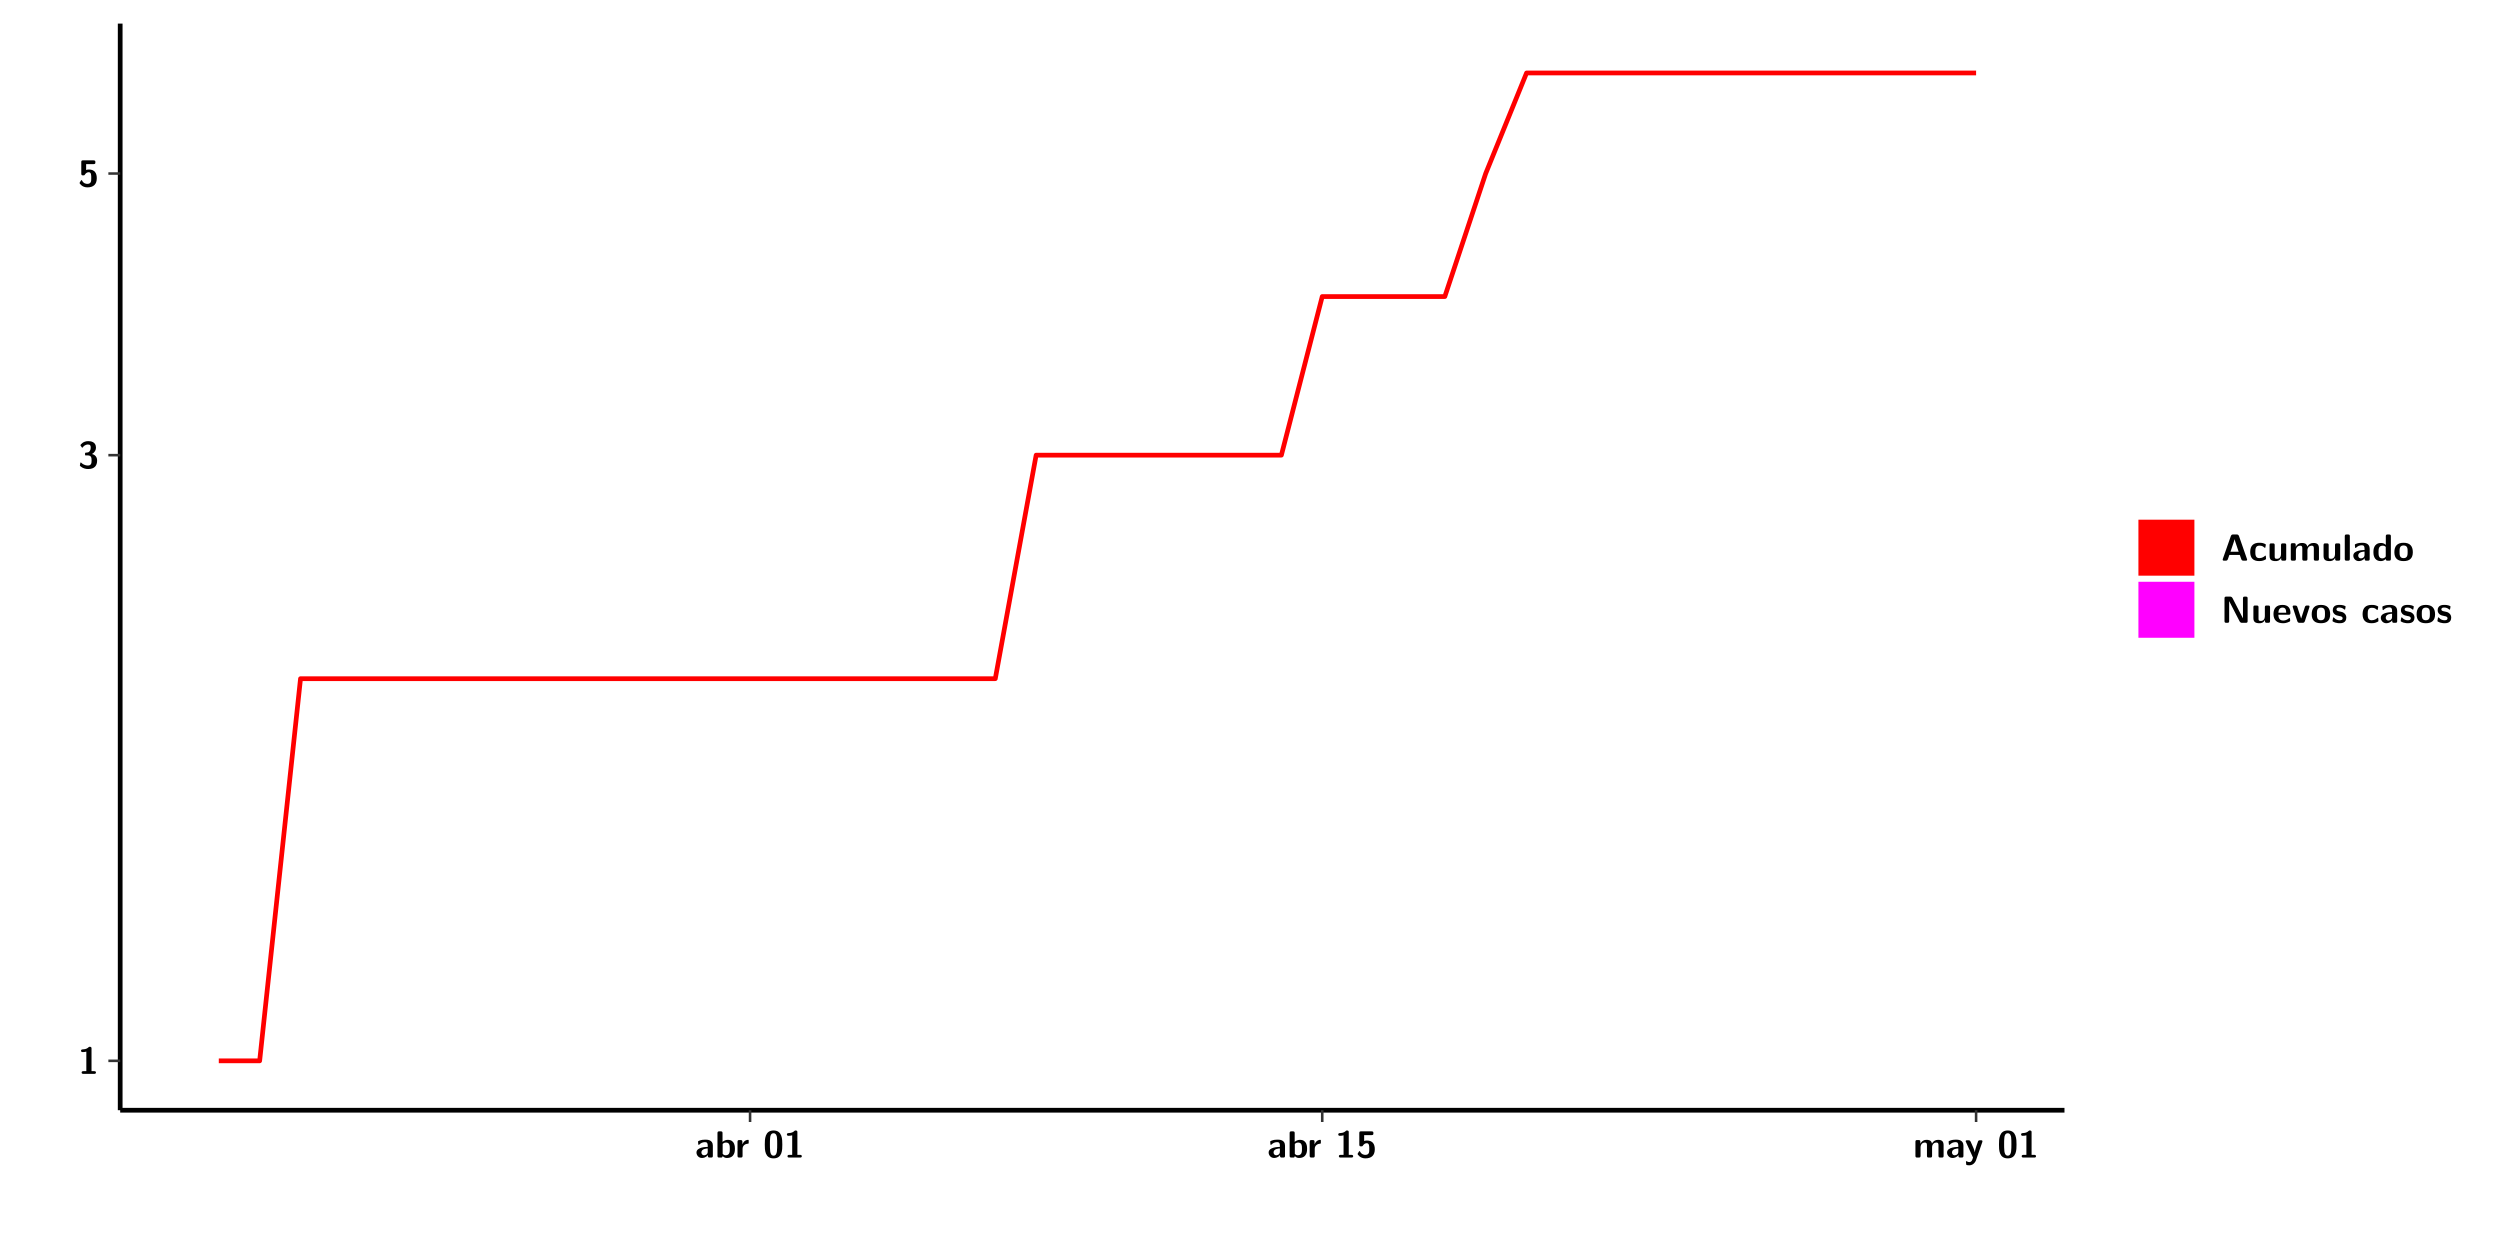
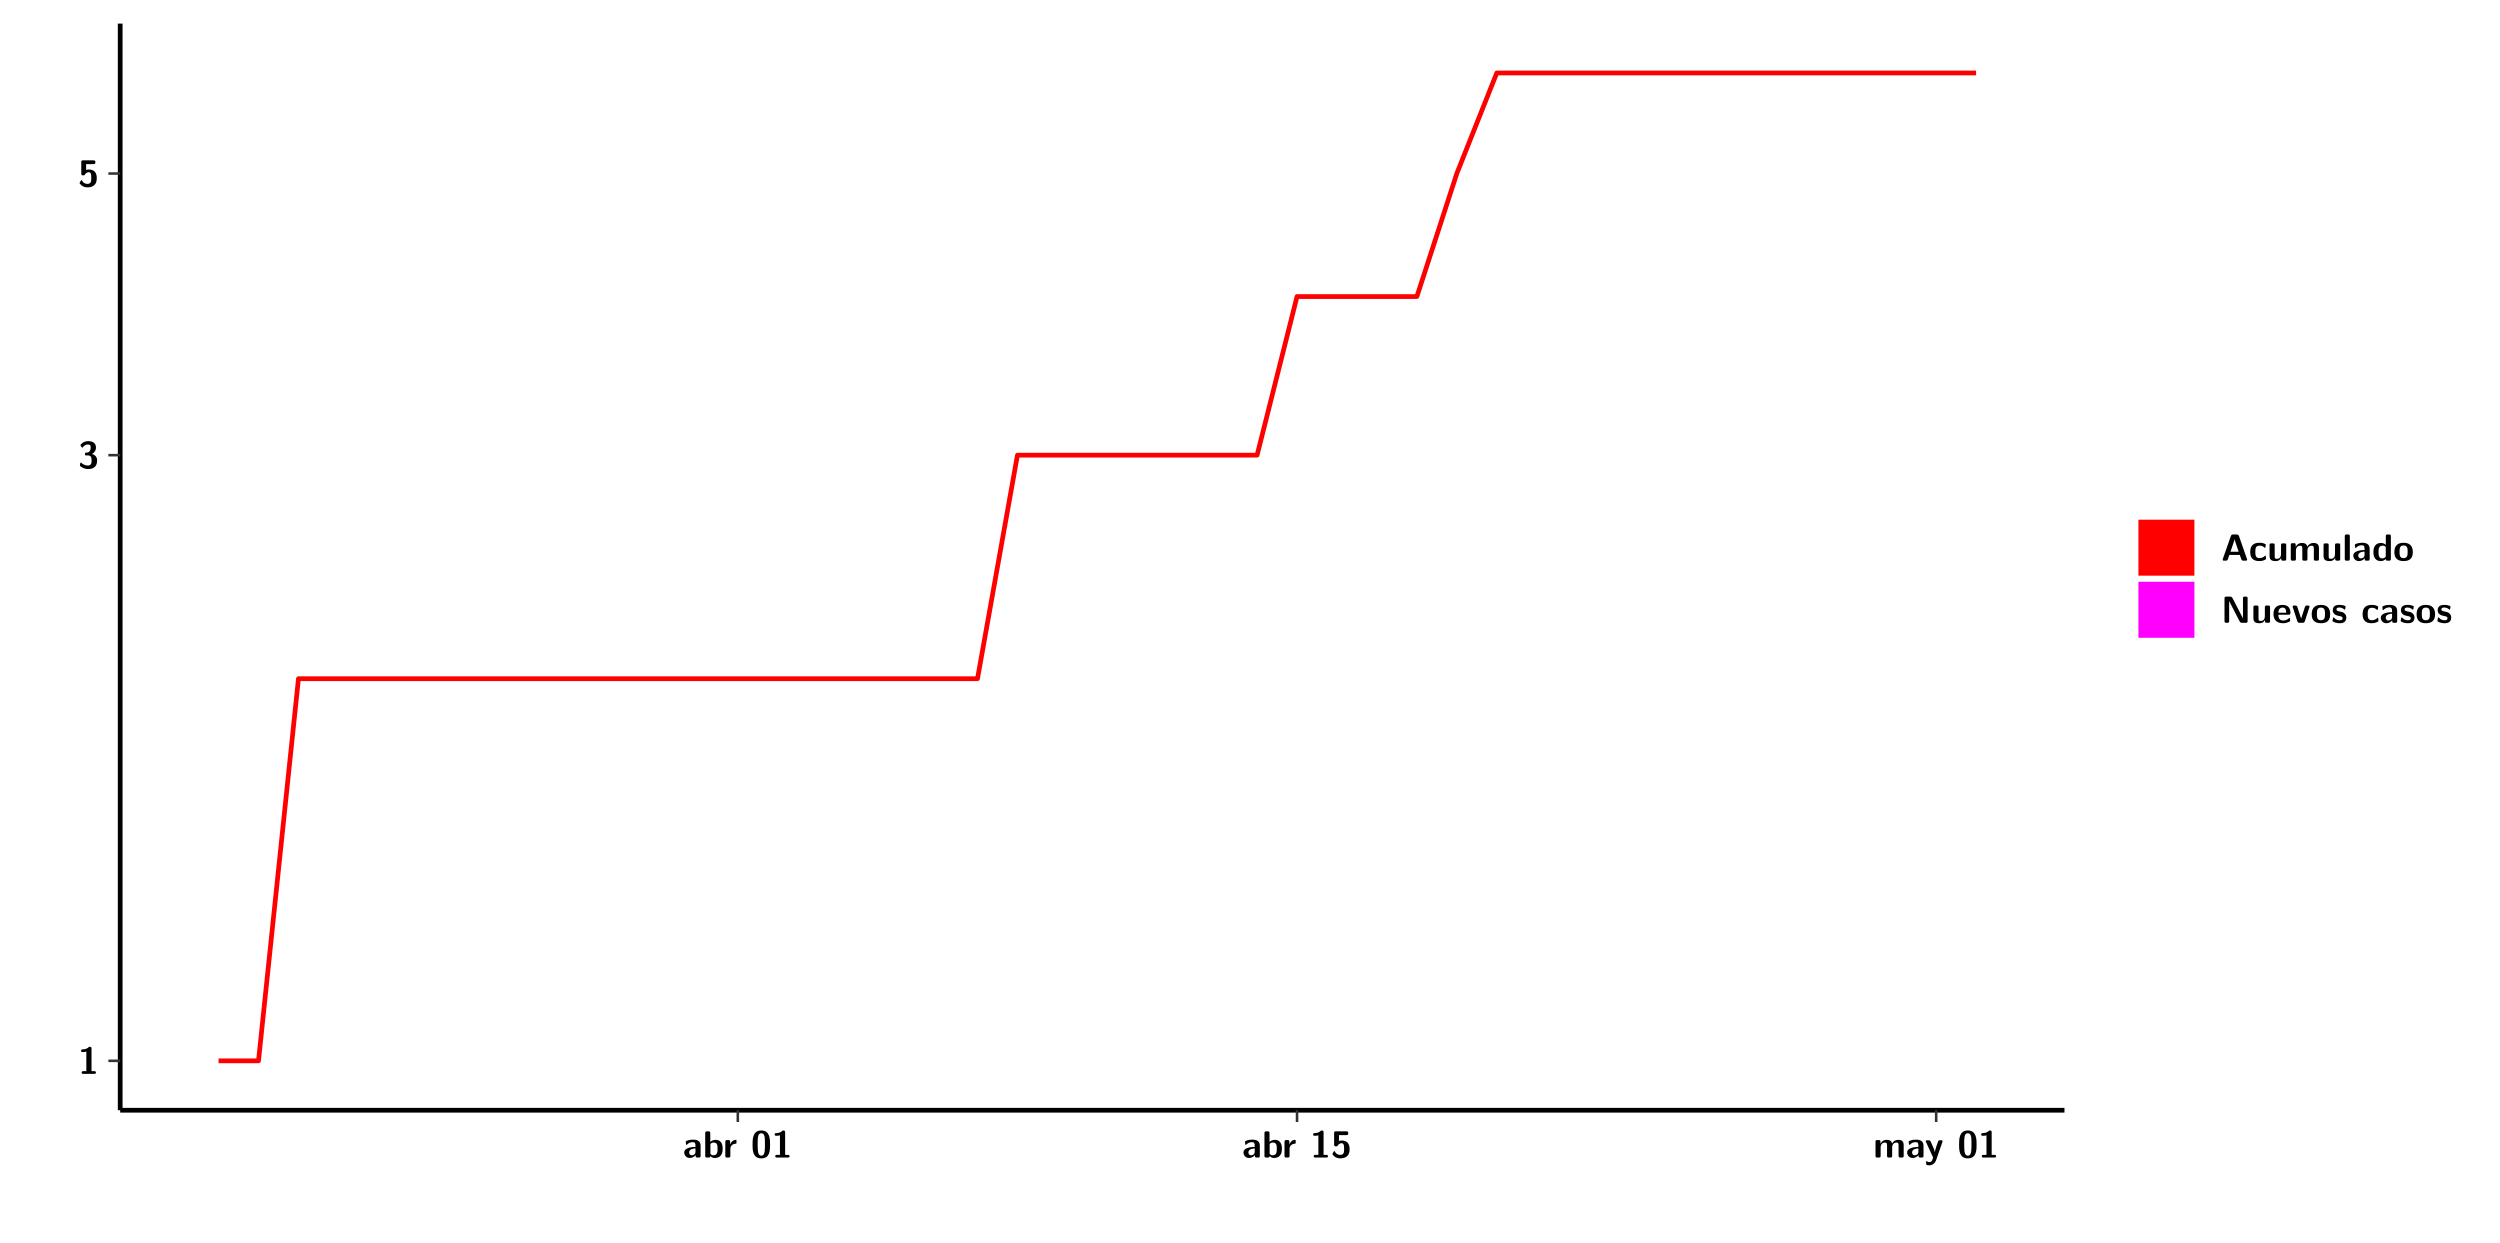
<svg xmlns="http://www.w3.org/2000/svg" xmlns:xlink="http://www.w3.org/1999/xlink" width="579.653pt" height="288pt" viewBox="0 0 579.653 288" version="1.1">
  <defs>
    <g>
      <symbol overflow="visible" id="glyph0-0">
        <path style="stroke:none;" d="" />
      </symbol>
      <symbol overflow="visible" id="glyph0-1">
        <path style="stroke:none;" d="M 3.109 -5.859 C 3.109 -6.016 3.109 -6.281 2.719 -6.281 C 2.547 -6.281 2.516 -6.266 2.406 -6.156 C 2.25 -6.016 1.922 -5.688 1.047 -5.672 C 0.891 -5.672 0.672 -5.609 0.672 -5.359 C 0.672 -5.047 0.969 -5.047 1.094 -5.047 C 1.344 -5.047 1.656 -5.078 1.906 -5.156 L 1.906 -0.625 L 1.234 -0.625 C 1.109 -0.625 0.812 -0.625 0.812 -0.312 C 0.812 0 1.109 0 1.234 0 L 3.719 0 C 3.828 0 4.141 0 4.141 -0.312 C 4.141 -0.625 3.828 -0.625 3.719 -0.625 L 3.109 -0.625 Z M 3.109 -5.859 " />
      </symbol>
      <symbol overflow="visible" id="glyph0-2">
        <path style="stroke:none;" d="M 0.844 -4.859 C 0.906 -4.766 0.953 -4.766 0.969 -4.766 C 1.031 -4.766 1.047 -4.797 1.094 -4.859 C 1.547 -5.5 2.172 -5.5 2.281 -5.5 C 2.844 -5.5 2.922 -5.203 2.922 -4.781 C 2.922 -4.656 2.922 -4.234 2.641 -3.906 C 2.438 -3.656 2.219 -3.641 1.953 -3.625 C 1.859 -3.609 1.688 -3.609 1.672 -3.578 C 1.609 -3.562 1.609 -3.5 1.609 -3.359 L 1.609 -3.203 C 1.609 -2.984 1.609 -2.969 1.844 -2.969 L 2.219 -2.969 C 3.031 -2.969 3.125 -2.469 3.125 -1.797 C 3.125 -1.203 3.062 -0.625 2.266 -0.625 C 1.984 -0.625 1.328 -0.688 0.75 -1.25 C 0.672 -1.328 0.656 -1.328 0.625 -1.328 C 0.531 -1.328 0.516 -1.25 0.516 -1.234 C 0.516 -1.234 0.406 -0.672 0.406 -0.625 C 0.406 -0.516 1.156 0.188 2.312 0.188 C 3.812 0.188 4.406 -0.609 4.406 -1.781 C 4.406 -2.562 3.984 -3.109 3.203 -3.297 C 3.906 -3.688 4.141 -4.266 4.141 -4.766 C 4.141 -6.156 2.891 -6.281 2.328 -6.281 C 1.125 -6.281 0.531 -5.422 0.531 -5.344 C 0.531 -5.297 0.594 -5.219 0.594 -5.219 Z M 0.844 -4.859 " />
      </symbol>
      <symbol overflow="visible" id="glyph0-3">
        <path style="stroke:none;" d="M 1.859 -5.203 L 3.578 -5.203 C 4 -5.203 4 -5.406 4 -5.641 C 4 -5.875 4 -6.078 3.578 -6.078 L 1.141 -6.078 C 0.875 -6.078 0.734 -6.031 0.734 -5.688 L 0.734 -3 C 0.734 -2.609 0.922 -2.594 1.172 -2.594 C 1.391 -2.594 1.469 -2.594 1.594 -2.812 C 1.812 -3.141 2.109 -3.328 2.469 -3.328 C 3.047 -3.328 3.047 -2.656 3.047 -1.969 C 3.047 -1.297 3.047 -0.625 2.125 -0.625 C 1.844 -0.625 1.25 -0.703 0.906 -1.406 C 0.875 -1.453 0.844 -1.5 0.781 -1.5 C 0.719 -1.5 0.703 -1.469 0.656 -1.391 C 0.531 -1.188 0.328 -0.891 0.328 -0.828 C 0.328 -0.75 0.891 0.188 2.141 0.188 C 3.562 0.188 4.328 -0.516 4.328 -1.938 C 4.328 -3.094 3.844 -3.953 2.5 -3.953 C 2.281 -3.953 2.078 -3.922 1.859 -3.844 Z M 1.859 -5.203 " />
      </symbol>
      <symbol overflow="visible" id="glyph0-4">
        <path style="stroke:none;" d="M 4.062 -2.766 C 4.062 -4.156 2.734 -4.156 2.297 -4.156 C 1.891 -4.156 1.453 -4.125 0.859 -3.891 C 0.672 -3.797 0.625 -3.781 0.625 -3.688 C 0.625 -3.625 0.688 -3.109 0.688 -3.047 C 0.703 -2.984 0.75 -2.938 0.812 -2.938 C 0.844 -2.938 0.875 -2.969 0.906 -3 C 1.281 -3.391 1.719 -3.578 2.266 -3.578 C 2.734 -3.578 2.875 -3.297 2.875 -2.781 L 2.875 -2.469 C 2.562 -2.469 0.266 -2.453 0.266 -1.172 C 0.266 -0.547 0.766 0.094 1.531 0.094 C 1.828 0.094 2.484 0.016 2.906 -0.594 L 2.906 -0.422 C 2.906 -0.141 2.969 0 3.328 0 L 3.641 0 C 3.984 0 4.062 -0.109 4.062 -0.422 Z M 2.875 -1.344 C 2.875 -0.531 2.047 -0.531 2.016 -0.531 C 1.641 -0.531 1.406 -0.844 1.406 -1.188 C 1.406 -2.047 2.625 -2.109 2.875 -2.109 Z M 2.875 -1.344 " />
      </symbol>
      <symbol overflow="visible" id="glyph0-5">
        <path style="stroke:none;" d="M 1.703 -5.656 C 1.703 -5.938 1.641 -6.078 1.281 -6.078 L 0.953 -6.078 C 0.641 -6.078 0.531 -5.984 0.531 -5.656 L 0.531 -0.422 C 0.531 -0.109 0.625 0 0.953 0 L 1.312 0 C 1.453 0 1.719 0 1.734 -0.344 C 2.125 0.094 2.578 0.094 2.719 0.094 C 4.578 0.094 4.578 -1.594 4.578 -2.031 C 4.578 -2.453 4.578 -4.109 2.938 -4.109 C 2.219 -4.109 1.781 -3.703 1.703 -3.625 Z M 1.734 -3.172 C 1.844 -3.281 2.109 -3.484 2.5 -3.484 C 3.391 -3.484 3.391 -2.672 3.391 -2.016 C 3.391 -1.375 3.391 -0.531 2.406 -0.531 C 2.047 -0.531 1.828 -0.75 1.734 -0.875 Z M 1.734 -3.172 " />
      </symbol>
      <symbol overflow="visible" id="glyph0-6">
        <path style="stroke:none;" d="M 1.703 -2.016 C 1.703 -2.844 2.391 -3.188 2.938 -3.219 C 3.109 -3.234 3.125 -3.234 3.125 -3.469 L 3.125 -3.875 C 3.125 -4.047 3.125 -4.109 2.969 -4.109 C 2.719 -4.109 2.078 -4.031 1.672 -3.078 L 1.656 -3.078 L 1.656 -3.641 C 1.656 -3.922 1.594 -4.062 1.234 -4.062 L 0.953 -4.062 C 0.641 -4.062 0.531 -3.969 0.531 -3.641 L 0.531 -0.422 C 0.531 -0.109 0.625 0 0.953 0 L 1.281 0 C 1.609 0 1.703 -0.109 1.703 -0.422 Z M 1.703 -2.016 " />
      </symbol>
      <symbol overflow="visible" id="glyph0-7">
        <path style="stroke:none;" d="M 4.438 -3 C 4.438 -4.203 4.438 -6.281 2.406 -6.281 C 0.375 -6.281 0.375 -4.219 0.375 -3 C 0.375 -1.812 0.375 0.188 2.406 0.188 C 4.438 0.188 4.438 -1.781 4.438 -3 Z M 2.406 -0.438 C 1.75 -0.438 1.656 -1.25 1.625 -1.484 C 1.562 -1.953 1.562 -2.766 1.562 -3.125 C 1.562 -3.641 1.562 -4.203 1.625 -4.641 C 1.641 -4.875 1.734 -5.641 2.406 -5.641 C 3.047 -5.641 3.156 -4.906 3.188 -4.734 C 3.25 -4.281 3.25 -3.594 3.25 -3.125 C 3.25 -2.625 3.25 -1.953 3.188 -1.469 C 3.156 -1.234 3.062 -0.438 2.406 -0.438 Z M 2.406 -0.438 " />
      </symbol>
      <symbol overflow="visible" id="glyph0-8">
        <path style="stroke:none;" d="M 7.062 -2.844 C 7.062 -3.75 6.672 -4.109 5.781 -4.109 C 5.156 -4.109 4.688 -3.828 4.359 -3.25 C 4.219 -4.078 3.484 -4.109 3.109 -4.109 C 2.938 -4.109 2.578 -4.109 2.188 -3.828 C 1.906 -3.625 1.734 -3.344 1.672 -3.203 L 1.672 -3.641 C 1.672 -3.922 1.609 -4.062 1.25 -4.062 L 0.953 -4.062 C 0.625 -4.062 0.531 -3.969 0.531 -3.641 L 0.531 -0.422 C 0.531 -0.109 0.625 0 0.953 0 L 1.297 0 C 1.625 0 1.719 -0.109 1.719 -0.422 L 1.719 -2.359 C 1.719 -3.141 2.25 -3.484 2.688 -3.484 C 3.109 -3.484 3.203 -3.297 3.203 -2.828 L 3.203 -0.422 C 3.203 -0.109 3.297 0 3.625 0 L 3.969 0 C 4.297 0 4.391 -0.109 4.391 -0.422 L 4.391 -2.359 C 4.391 -3.141 4.922 -3.484 5.359 -3.484 C 5.781 -3.484 5.875 -3.297 5.875 -2.828 L 5.875 -0.422 C 5.875 -0.109 5.969 0 6.297 0 L 6.641 0 C 6.984 0 7.062 -0.109 7.062 -0.422 Z M 7.062 -2.844 " />
      </symbol>
      <symbol overflow="visible" id="glyph0-9">
        <path style="stroke:none;" d="M 4.109 -3.609 C 4.141 -3.719 4.141 -3.734 4.141 -3.781 C 4.141 -4.016 3.906 -4.016 3.797 -4.016 L 3.609 -4.016 C 3.469 -4.016 3.266 -4.016 3.141 -3.812 C 3.109 -3.766 2.406 -1.828 2.359 -1.25 L 2.344 -1.25 C 2.312 -1.672 1.953 -2.484 1.562 -3.328 C 1.328 -3.891 1.266 -4.016 0.828 -4.016 L 0.594 -4.016 C 0.469 -4.016 0.25 -4.016 0.25 -3.781 C 0.25 -3.75 0.281 -3.688 0.297 -3.641 L 1.953 0 C 1.891 0.188 1.859 0.281 1.828 0.375 C 1.734 0.656 1.578 1.047 1.109 1.047 C 0.812 1.047 0.609 0.922 0.516 0.875 C 0.469 0.844 0.453 0.828 0.422 0.828 C 0.391 0.828 0.312 0.859 0.312 0.969 C 0.312 1.031 0.375 1.641 0.391 1.672 C 0.469 1.781 0.953 1.797 1.094 1.797 C 2.172 1.797 2.609 0.766 2.672 0.547 Z M 4.109 -3.609 " />
      </symbol>
      <symbol overflow="visible" id="glyph0-10">
        <path style="stroke:none;" d="M 4.156 -5.703 C 4.031 -6.078 3.766 -6.078 3.594 -6.078 L 2.828 -6.078 C 2.641 -6.078 2.391 -6.078 2.266 -5.703 L 0.406 -0.406 C 0.375 -0.297 0.375 -0.281 0.375 -0.234 C 0.375 0 0.594 0 0.703 0 L 1.031 0 C 1.188 0 1.453 0 1.578 -0.344 L 1.922 -1.328 L 4.344 -1.328 L 4.641 -0.484 C 4.75 -0.172 4.812 0 5.234 0 L 5.703 0 C 5.828 0 6.047 0 6.047 -0.234 C 6.047 -0.281 6.047 -0.297 6 -0.406 Z M 2.812 -3.938 C 2.938 -4.328 3.062 -4.656 3.125 -4.969 L 3.141 -4.969 C 3.188 -4.766 3.188 -4.75 3.25 -4.547 L 4.078 -2.078 L 2.188 -2.078 Z M 2.812 -3.938 " />
      </symbol>
      <symbol overflow="visible" id="glyph0-11">
        <path style="stroke:none;" d="M 4 -0.438 C 4 -0.531 3.969 -0.938 3.953 -1.047 C 3.953 -1.078 3.938 -1.172 3.844 -1.172 C 3.812 -1.172 3.797 -1.172 3.703 -1.078 C 3.562 -0.953 3.141 -0.594 2.422 -0.594 C 1.516 -0.594 1.516 -1.469 1.516 -2.031 C 1.516 -2.75 1.562 -3.484 2.453 -3.484 C 3.031 -3.484 3.266 -3.344 3.578 -3.078 C 3.688 -2.984 3.703 -2.984 3.734 -2.984 C 3.828 -2.984 3.844 -3.062 3.844 -3.094 C 3.859 -3.172 3.953 -3.656 3.953 -3.703 C 3.953 -3.781 3.891 -3.812 3.75 -3.891 C 3.328 -4.078 3.062 -4.156 2.453 -4.156 C 1.141 -4.156 0.328 -3.547 0.328 -2.016 C 0.328 -0.562 1.078 0.094 2.406 0.094 C 2.641 0.094 3.172 0.094 3.75 -0.203 C 4 -0.344 4 -0.344 4 -0.438 Z M 4 -0.438 " />
      </symbol>
      <symbol overflow="visible" id="glyph0-12">
        <path style="stroke:none;" d="M 4.391 -3.594 C 4.391 -3.875 4.328 -4.016 3.969 -4.016 L 3.609 -4.016 C 3.281 -4.016 3.188 -3.906 3.188 -3.594 L 3.188 -1.516 C 3.188 -0.938 2.891 -0.438 2.266 -0.438 C 1.766 -0.438 1.719 -0.562 1.719 -1.031 L 1.719 -3.594 C 1.719 -3.875 1.656 -4.016 1.297 -4.016 L 0.953 -4.016 C 0.625 -4.016 0.531 -3.922 0.531 -3.594 L 0.531 -1.109 C 0.531 -0.172 1.031 0.094 1.953 0.094 C 2.188 0.094 2.812 0.094 3.219 -0.656 L 3.219 -0.422 C 3.219 -0.141 3.281 0 3.641 0 L 3.969 0 C 4.297 0 4.391 -0.109 4.391 -0.422 Z M 4.391 -3.594 " />
      </symbol>
      <symbol overflow="visible" id="glyph0-13">
        <path style="stroke:none;" d="M 1.703 -5.656 C 1.703 -5.938 1.641 -6.078 1.281 -6.078 L 0.953 -6.078 C 0.641 -6.078 0.531 -5.984 0.531 -5.656 L 0.531 -0.422 C 0.531 -0.109 0.625 0 0.953 0 L 1.281 0 C 1.609 0 1.703 -0.109 1.703 -0.422 Z M 1.703 -5.656 " />
      </symbol>
      <symbol overflow="visible" id="glyph0-14">
        <path style="stroke:none;" d="M 4.375 -5.656 C 4.375 -5.938 4.312 -6.078 3.953 -6.078 L 3.625 -6.078 C 3.297 -6.078 3.203 -5.969 3.203 -5.656 L 3.203 -3.672 C 2.812 -4.047 2.375 -4.109 2.109 -4.109 C 0.328 -4.109 0.328 -2.422 0.328 -2 C 0.328 -1.594 0.328 0.094 2.062 0.094 C 2.422 0.094 2.812 -0.016 3.188 -0.406 C 3.188 -0.094 3.297 0 3.609 0 L 3.953 0 C 4.281 0 4.375 -0.109 4.375 -0.422 Z M 3.188 -1.094 C 3.188 -0.953 3.188 -0.875 2.922 -0.688 C 2.703 -0.547 2.5 -0.531 2.406 -0.531 C 1.516 -0.531 1.516 -1.344 1.516 -2 C 1.516 -2.656 1.516 -3.484 2.5 -3.484 C 2.75 -3.484 2.984 -3.391 3.188 -3.203 Z M 3.188 -1.094 " />
      </symbol>
      <symbol overflow="visible" id="glyph0-15">
        <path style="stroke:none;" d="M 4.547 -1.969 C 4.547 -3.406 3.844 -4.156 2.406 -4.156 C 0.953 -4.156 0.266 -3.391 0.266 -1.969 C 0.266 -0.547 1.031 0.094 2.406 0.094 C 3.781 0.094 4.547 -0.531 4.547 -1.969 Z M 2.406 -0.594 C 1.469 -0.594 1.469 -1.375 1.469 -2.078 C 1.469 -2.75 1.469 -3.531 2.406 -3.531 C 3.344 -3.531 3.344 -2.766 3.344 -2.078 C 3.344 -1.391 3.344 -0.594 2.406 -0.594 Z M 2.406 -0.594 " />
      </symbol>
      <symbol overflow="visible" id="glyph0-16">
        <path style="stroke:none;" d="M 2.656 -5.734 C 2.469 -6.078 2.203 -6.078 2.031 -6.078 L 1.219 -6.078 C 0.906 -6.078 0.797 -5.984 0.797 -5.656 L 0.797 -0.422 C 0.797 -0.109 0.891 0 1.219 0 L 1.453 0 C 1.781 0 1.875 -0.109 1.875 -0.422 L 1.875 -5.016 L 1.891 -5.016 L 4.297 -0.344 C 4.484 0 4.75 0 4.922 0 L 5.734 0 C 6.062 0 6.156 -0.109 6.156 -0.422 L 6.156 -5.656 C 6.156 -5.938 6.094 -6.078 5.734 -6.078 L 5.5 -6.078 C 5.156 -6.078 5.078 -5.969 5.078 -5.656 L 5.078 -1.062 L 5.062 -1.062 Z M 2.656 -5.734 " />
      </symbol>
      <symbol overflow="visible" id="glyph0-17">
        <path style="stroke:none;" d="M 3.781 -1.875 C 3.984 -1.875 4.203 -1.891 4.203 -2.281 C 4.203 -3.406 3.672 -4.156 2.359 -4.156 C 0.969 -4.156 0.266 -3.375 0.266 -2.047 C 0.266 -0.609 1.109 0.094 2.484 0.094 C 2.812 0.094 3.312 0.047 3.891 -0.234 C 4.078 -0.328 4.141 -0.359 4.141 -0.469 C 4.141 -0.531 4.125 -0.781 4.109 -0.844 C 4.078 -1.125 4.062 -1.125 3.984 -1.125 C 3.953 -1.125 3.938 -1.125 3.844 -1.047 C 3.328 -0.594 2.797 -0.531 2.516 -0.531 C 1.531 -0.531 1.422 -1.312 1.391 -1.875 Z M 1.406 -2.344 C 1.422 -2.875 1.609 -3.531 2.359 -3.531 C 3.062 -3.531 3.203 -3.031 3.219 -2.344 Z M 1.406 -2.344 " />
      </symbol>
      <symbol overflow="visible" id="glyph0-18">
        <path style="stroke:none;" d="M 4.109 -3.609 C 4.141 -3.719 4.141 -3.75 4.141 -3.766 C 4.141 -4.016 3.922 -4.016 3.797 -4.016 L 3.609 -4.016 C 3.25 -4.016 3.141 -3.891 3.062 -3.641 L 2.203 -0.984 L 1.328 -3.641 C 1.266 -3.828 1.203 -4.016 0.781 -4.016 L 0.578 -4.016 C 0.453 -4.016 0.234 -4.016 0.234 -3.766 C 0.234 -3.75 0.234 -3.719 0.266 -3.609 L 1.312 -0.375 C 1.438 0 1.703 0 1.859 0 L 2.5 0 C 2.672 0 2.938 0 3.062 -0.375 Z M 4.109 -3.609 " />
      </symbol>
      <symbol overflow="visible" id="glyph0-19">
        <path style="stroke:none;" d="M 3.469 -1.234 C 3.469 -1.734 3.203 -2.031 3.047 -2.172 C 2.703 -2.484 2.391 -2.547 2.031 -2.609 C 1.547 -2.703 1.188 -2.766 1.188 -3.109 C 1.188 -3.469 1.484 -3.547 1.828 -3.547 C 2.406 -3.547 2.719 -3.328 2.953 -3.125 C 3.047 -3.047 3.062 -3.047 3.094 -3.047 C 3.188 -3.047 3.203 -3.125 3.203 -3.156 C 3.219 -3.219 3.312 -3.719 3.312 -3.766 C 3.312 -3.906 2.844 -4.031 2.75 -4.062 C 2.406 -4.156 2.125 -4.156 1.891 -4.156 C 1.5 -4.156 0.328 -4.156 0.328 -2.906 C 0.328 -2.484 0.516 -2.219 0.75 -2 C 1.062 -1.734 1.406 -1.672 1.906 -1.562 C 2.156 -1.531 2.609 -1.453 2.609 -1.062 C 2.609 -0.656 2.266 -0.594 1.922 -0.594 C 1.531 -0.594 1.047 -0.703 0.625 -1.188 C 0.594 -1.234 0.562 -1.266 0.516 -1.266 C 0.422 -1.266 0.406 -1.188 0.391 -1.125 C 0.375 -1.016 0.266 -0.516 0.266 -0.422 C 0.266 -0.266 0.922 -0.062 0.922 -0.047 C 1.406 0.094 1.766 0.094 1.922 0.094 C 2.359 0.094 3.469 0.062 3.469 -1.234 Z M 3.469 -1.234 " />
      </symbol>
    </g>
    <clipPath id="clip1">
      <path d="M 0 0 L 576.008 0 L 576.008 288 L 0 288 Z M 0 0 " />
    </clipPath>
    <clipPath id="clip2">
      <path d="M 27.867 5.477 L 478.672 5.477 L 478.672 257.414 L 27.867 257.414 Z M 27.867 5.477 " />
    </clipPath>
  </defs>
  <g id="surface1">
    <g clip-path="url(#clip1)" clip-rule="nonzero">
      <path style="fill-rule:nonzero;fill:rgb(100%,100%,100%);fill-opacity:1;stroke-width:0.598;stroke-linecap:round;stroke-linejoin:round;stroke:rgb(100%,100%,100%);stroke-opacity:1;stroke-miterlimit:10;" d="M 0 0 L 0 288.004 L 576.008 288.004 L 576.008 0 Z M 0 0 " transform="matrix(1,0,0,-1,0,288)" />
    </g>
    <g clip-path="url(#clip2)" clip-rule="nonzero">
      <path style=" stroke:none;fill-rule:nonzero;fill:rgb(100%,100%,100%);fill-opacity:1;" d="M 27.867 257.414 L 27.867 5.477 L 478.672 5.477 L 478.672 257.414 Z M 27.867 257.414 " />
    </g>
-     <path style="fill:none;stroke-width:1.096;stroke-linecap:butt;stroke-linejoin:round;stroke:rgb(100%,0%,0%);stroke-opacity:1;stroke-miterlimit:10;" d="M 50.73 42.031 L 60.203 42.031 L 69.68 130.641 L 230.77 130.641 L 240.242 182.469 L 297.102 182.469 L 306.574 219.242 L 335 219.242 L 344.473 247.766 L 353.949 271.078 L 458.18 271.078 " transform="matrix(1,0,0,-1,0,288)" />
+     <path style="fill:none;stroke-width:1.096;stroke-linecap:butt;stroke-linejoin:round;stroke:rgb(100%,0%,0%);stroke-opacity:1;stroke-miterlimit:10;" d="M 50.672 42.031 L 59.938 42.031 L 69.203 130.641 L 226.645 130.641 L 235.91 182.469 L 291.473 182.469 L 300.734 219.242 L 328.523 219.242 L 337.777 247.766 L 347.043 271.078 L 458.18 271.078 " transform="matrix(1,0,0,-1,0,288)" />
    <path style="fill:none;stroke-width:1.096;stroke-linecap:butt;stroke-linejoin:round;stroke:rgb(0%,0%,0%);stroke-opacity:1;stroke-miterlimit:10;" d="M 27.867 30.586 L 27.867 282.523 " transform="matrix(1,0,0,-1,0,288)" />
    <g style="fill:rgb(0%,0%,0%);fill-opacity:1;">
      <use xlink:href="#glyph0-1" x="18.112" y="248.986" />
    </g>
    <g style="fill:rgb(0%,0%,0%);fill-opacity:1;">
      <use xlink:href="#glyph0-2" x="18.112" y="108.563" />
    </g>
    <g style="fill:rgb(0%,0%,0%);fill-opacity:1;">
      <use xlink:href="#glyph0-3" x="18.112" y="43.258" />
    </g>
    <path style="fill:none;stroke-width:0.598;stroke-linecap:butt;stroke-linejoin:round;stroke:rgb(20%,20%,20%);stroke-opacity:1;stroke-miterlimit:10;" d="M 25.125 42.031 L 27.867 42.031 " transform="matrix(1,0,0,-1,0,288)" />
    <path style="fill:none;stroke-width:0.598;stroke-linecap:butt;stroke-linejoin:round;stroke:rgb(20%,20%,20%);stroke-opacity:1;stroke-miterlimit:10;" d="M 25.125 182.469 L 27.867 182.469 " transform="matrix(1,0,0,-1,0,288)" />
    <path style="fill:none;stroke-width:0.598;stroke-linecap:butt;stroke-linejoin:round;stroke:rgb(20%,20%,20%);stroke-opacity:1;stroke-miterlimit:10;" d="M 25.125 247.766 L 27.867 247.766 " transform="matrix(1,0,0,-1,0,288)" />
    <path style="fill:none;stroke-width:1.096;stroke-linecap:butt;stroke-linejoin:round;stroke:rgb(0%,0%,0%);stroke-opacity:1;stroke-miterlimit:10;" d="M 27.867 30.586 L 478.672 30.586 " transform="matrix(1,0,0,-1,0,288)" />
-     <path style="fill:none;stroke-width:0.598;stroke-linecap:butt;stroke-linejoin:round;stroke:rgb(20%,20%,20%);stroke-opacity:1;stroke-miterlimit:10;" d="M 173.91 27.848 L 173.91 30.586 " transform="matrix(1,0,0,-1,0,288)" />
-     <path style="fill:none;stroke-width:0.598;stroke-linecap:butt;stroke-linejoin:round;stroke:rgb(20%,20%,20%);stroke-opacity:1;stroke-miterlimit:10;" d="M 306.574 27.848 L 306.574 30.586 " transform="matrix(1,0,0,-1,0,288)" />
-     <path style="fill:none;stroke-width:0.598;stroke-linecap:butt;stroke-linejoin:round;stroke:rgb(20%,20%,20%);stroke-opacity:1;stroke-miterlimit:10;" d="M 458.18 27.848 L 458.18 30.586 " transform="matrix(1,0,0,-1,0,288)" />
+     <path style="fill:none;stroke-width:0.598;stroke-linecap:butt;stroke-linejoin:round;stroke:rgb(20%,20%,20%);stroke-opacity:1;stroke-miterlimit:10;" d="M 171.07 27.848 L 171.07 30.586 " transform="matrix(1,0,0,-1,0,288)" />
+     <path style="fill:none;stroke-width:0.598;stroke-linecap:butt;stroke-linejoin:round;stroke:rgb(20%,20%,20%);stroke-opacity:1;stroke-miterlimit:10;" d="M 300.734 27.848 L 300.734 30.586 " transform="matrix(1,0,0,-1,0,288)" />
+     <path style="fill:none;stroke-width:0.598;stroke-linecap:butt;stroke-linejoin:round;stroke:rgb(20%,20%,20%);stroke-opacity:1;stroke-miterlimit:10;" d="M 448.922 27.848 L 448.922 30.586 " transform="matrix(1,0,0,-1,0,288)" />
    <g style="fill:rgb(0%,0%,0%);fill-opacity:1;">
-       <use xlink:href="#glyph0-4" x="161.22" y="268.394" />
-       <use xlink:href="#glyph0-5" x="165.823" y="268.394" />
+       <use xlink:href="#glyph0-4" x="158.38" y="268.394" />
+       <use xlink:href="#glyph0-5" x="162.983" y="268.394" />
    </g>
    <g style="fill:rgb(0%,0%,0%);fill-opacity:1;">
-       <use xlink:href="#glyph0-6" x="170.47" y="268.394" />
+       <use xlink:href="#glyph0-6" x="167.639" y="268.394" />
    </g>
    <g style="fill:rgb(0%,0%,0%);fill-opacity:1;">
-       <use xlink:href="#glyph0-7" x="176.951" y="268.394" />
-       <use xlink:href="#glyph0-1" x="181.773" y="268.394" />
+       <use xlink:href="#glyph0-7" x="174.111" y="268.394" />
+       <use xlink:href="#glyph0-1" x="178.933" y="268.394" />
    </g>
    <g style="fill:rgb(0%,0%,0%);fill-opacity:1;">
-       <use xlink:href="#glyph0-4" x="293.882" y="268.394" />
-       <use xlink:href="#glyph0-5" x="298.485" y="268.394" />
+       <use xlink:href="#glyph0-4" x="288.044" y="268.394" />
+       <use xlink:href="#glyph0-5" x="292.647" y="268.394" />
    </g>
    <g style="fill:rgb(0%,0%,0%);fill-opacity:1;">
-       <use xlink:href="#glyph0-6" x="303.132" y="268.394" />
+       <use xlink:href="#glyph0-6" x="297.294" y="268.394" />
    </g>
    <g style="fill:rgb(0%,0%,0%);fill-opacity:1;">
-       <use xlink:href="#glyph0-1" x="309.613" y="268.394" />
-       <use xlink:href="#glyph0-3" x="314.435" y="268.394" />
+       <use xlink:href="#glyph0-1" x="303.775" y="268.394" />
+       <use xlink:href="#glyph0-3" x="308.597" y="268.394" />
    </g>
    <g style="fill:rgb(0%,0%,0%);fill-opacity:1;">
-       <use xlink:href="#glyph0-8" x="443.584" y="268.394" />
-       <use xlink:href="#glyph0-4" x="451.182" y="268.394" />
+       <use xlink:href="#glyph0-8" x="434.329" y="268.394" />
+       <use xlink:href="#glyph0-4" x="441.927" y="268.394" />
    </g>
    <g style="fill:rgb(0%,0%,0%);fill-opacity:1;">
-       <use xlink:href="#glyph0-9" x="455.513" y="268.394" />
+       <use xlink:href="#glyph0-9" x="446.258" y="268.394" />
    </g>
    <g style="fill:rgb(0%,0%,0%);fill-opacity:1;">
-       <use xlink:href="#glyph0-7" x="463.114" y="268.394" />
-       <use xlink:href="#glyph0-1" x="467.936" y="268.394" />
+       <use xlink:href="#glyph0-7" x="453.859" y="268.394" />
+       <use xlink:href="#glyph0-1" x="458.681" y="268.394" />
    </g>
    <path style=" stroke:none;fill-rule:nonzero;fill:rgb(100%,100%,100%);fill-opacity:1;" d="M 489.629 154.062 L 489.629 108.828 L 570.527 108.828 L 570.527 154.062 Z M 489.629 154.062 " />
    <path style=" stroke:none;fill-rule:nonzero;fill:rgb(100%,0%,0%);fill-opacity:1;" d="M 495.816 133.477 L 495.816 120.496 L 508.797 120.496 L 508.797 133.477 Z M 495.816 133.477 " />
    <path style=" stroke:none;fill-rule:nonzero;fill:rgb(100%,0%,100%);fill-opacity:1;" d="M 495.816 147.875 L 495.816 134.891 L 508.797 134.891 L 508.797 147.875 Z M 495.816 147.875 " />
    <g style="fill:rgb(0%,0%,0%);fill-opacity:1;">
      <use xlink:href="#glyph0-10" x="514.979" y="130.002" />
      <use xlink:href="#glyph0-11" x="521.408" y="130.002" />
      <use xlink:href="#glyph0-12" x="525.694" y="130.002" />
      <use xlink:href="#glyph0-8" x="530.613" y="130.002" />
      <use xlink:href="#glyph0-12" x="538.212" y="130.002" />
      <use xlink:href="#glyph0-13" x="543.131" y="130.002" />
      <use xlink:href="#glyph0-4" x="545.372" y="130.002" />
      <use xlink:href="#glyph0-14" x="549.975" y="130.002" />
      <use xlink:href="#glyph0-15" x="554.894" y="130.002" />
    </g>
    <g style="fill:rgb(0%,0%,0%);fill-opacity:1;">
      <use xlink:href="#glyph0-16" x="514.979" y="144.408" />
      <use xlink:href="#glyph0-12" x="521.944" y="144.408" />
      <use xlink:href="#glyph0-17" x="526.864" y="144.408" />
      <use xlink:href="#glyph0-18" x="531.345" y="144.408" />
      <use xlink:href="#glyph0-15" x="535.728" y="144.408" />
      <use xlink:href="#glyph0-19" x="540.55" y="144.408" />
    </g>
    <g style="fill:rgb(0%,0%,0%);fill-opacity:1;">
      <use xlink:href="#glyph0-11" x="547.465" y="144.408" />
      <use xlink:href="#glyph0-4" x="551.751" y="144.408" />
      <use xlink:href="#glyph0-19" x="556.354" y="144.408" />
      <use xlink:href="#glyph0-15" x="560.051" y="144.408" />
      <use xlink:href="#glyph0-19" x="564.872" y="144.408" />
    </g>
  </g>
</svg>
